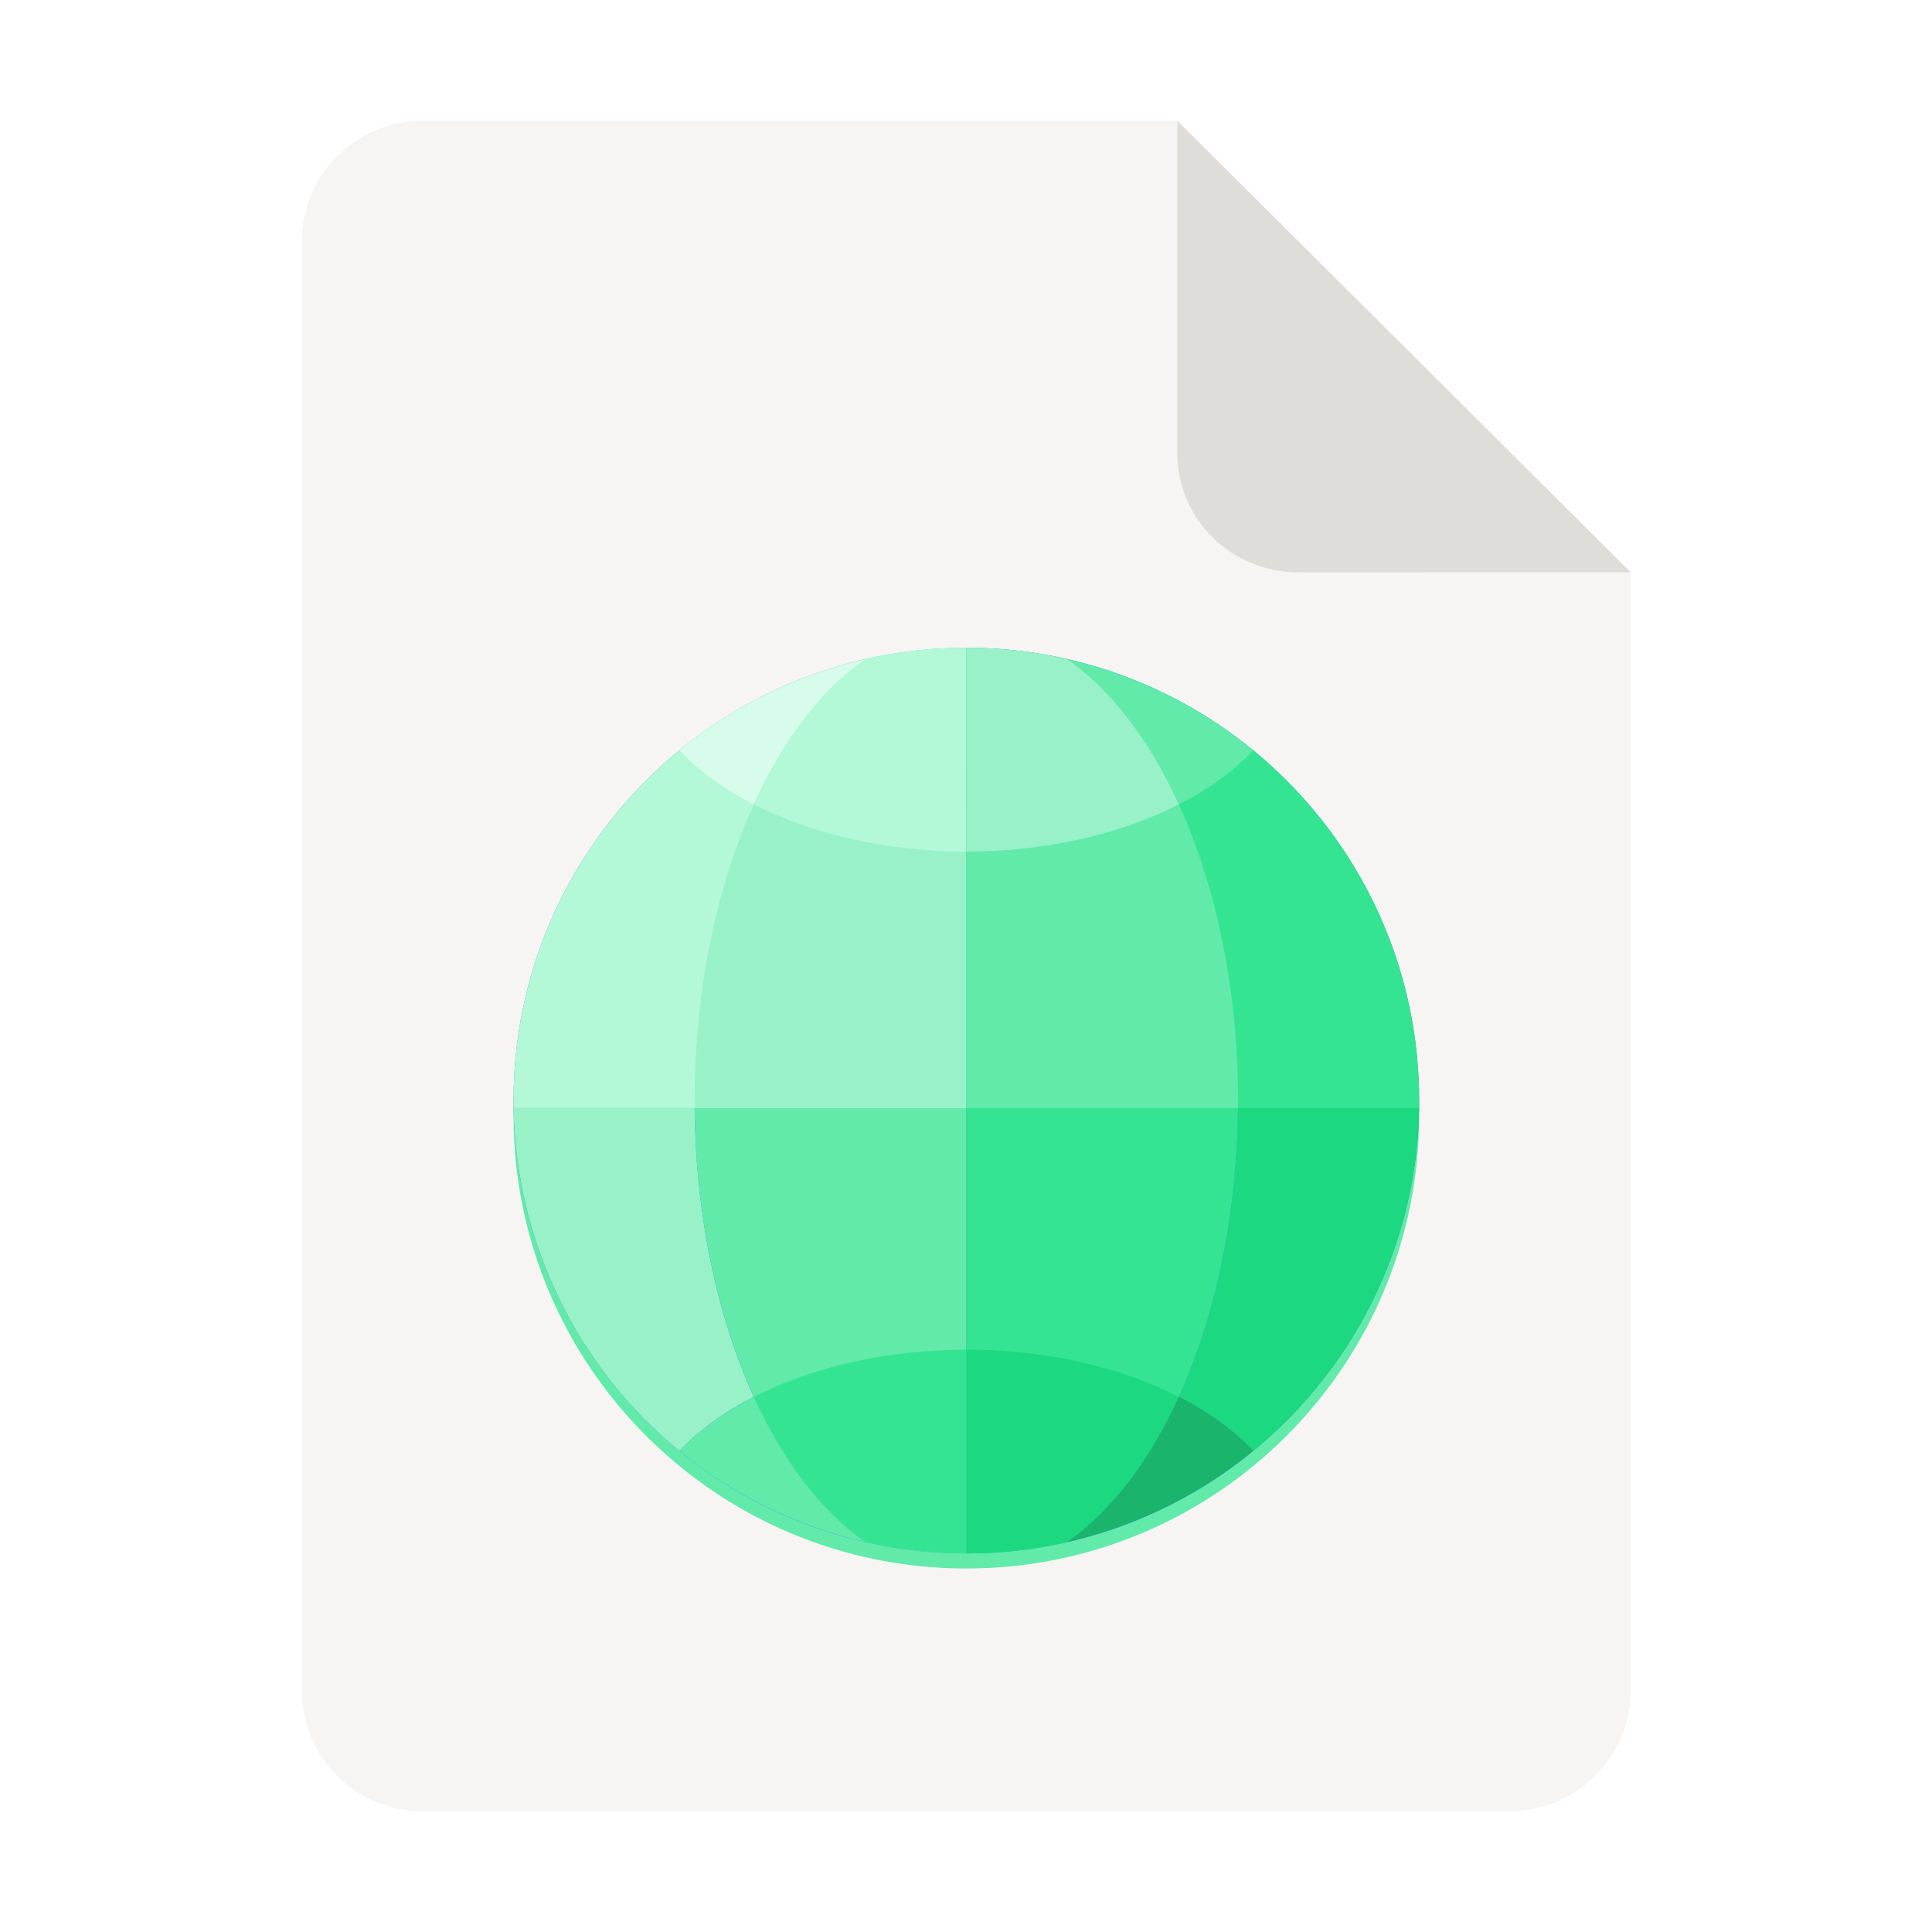
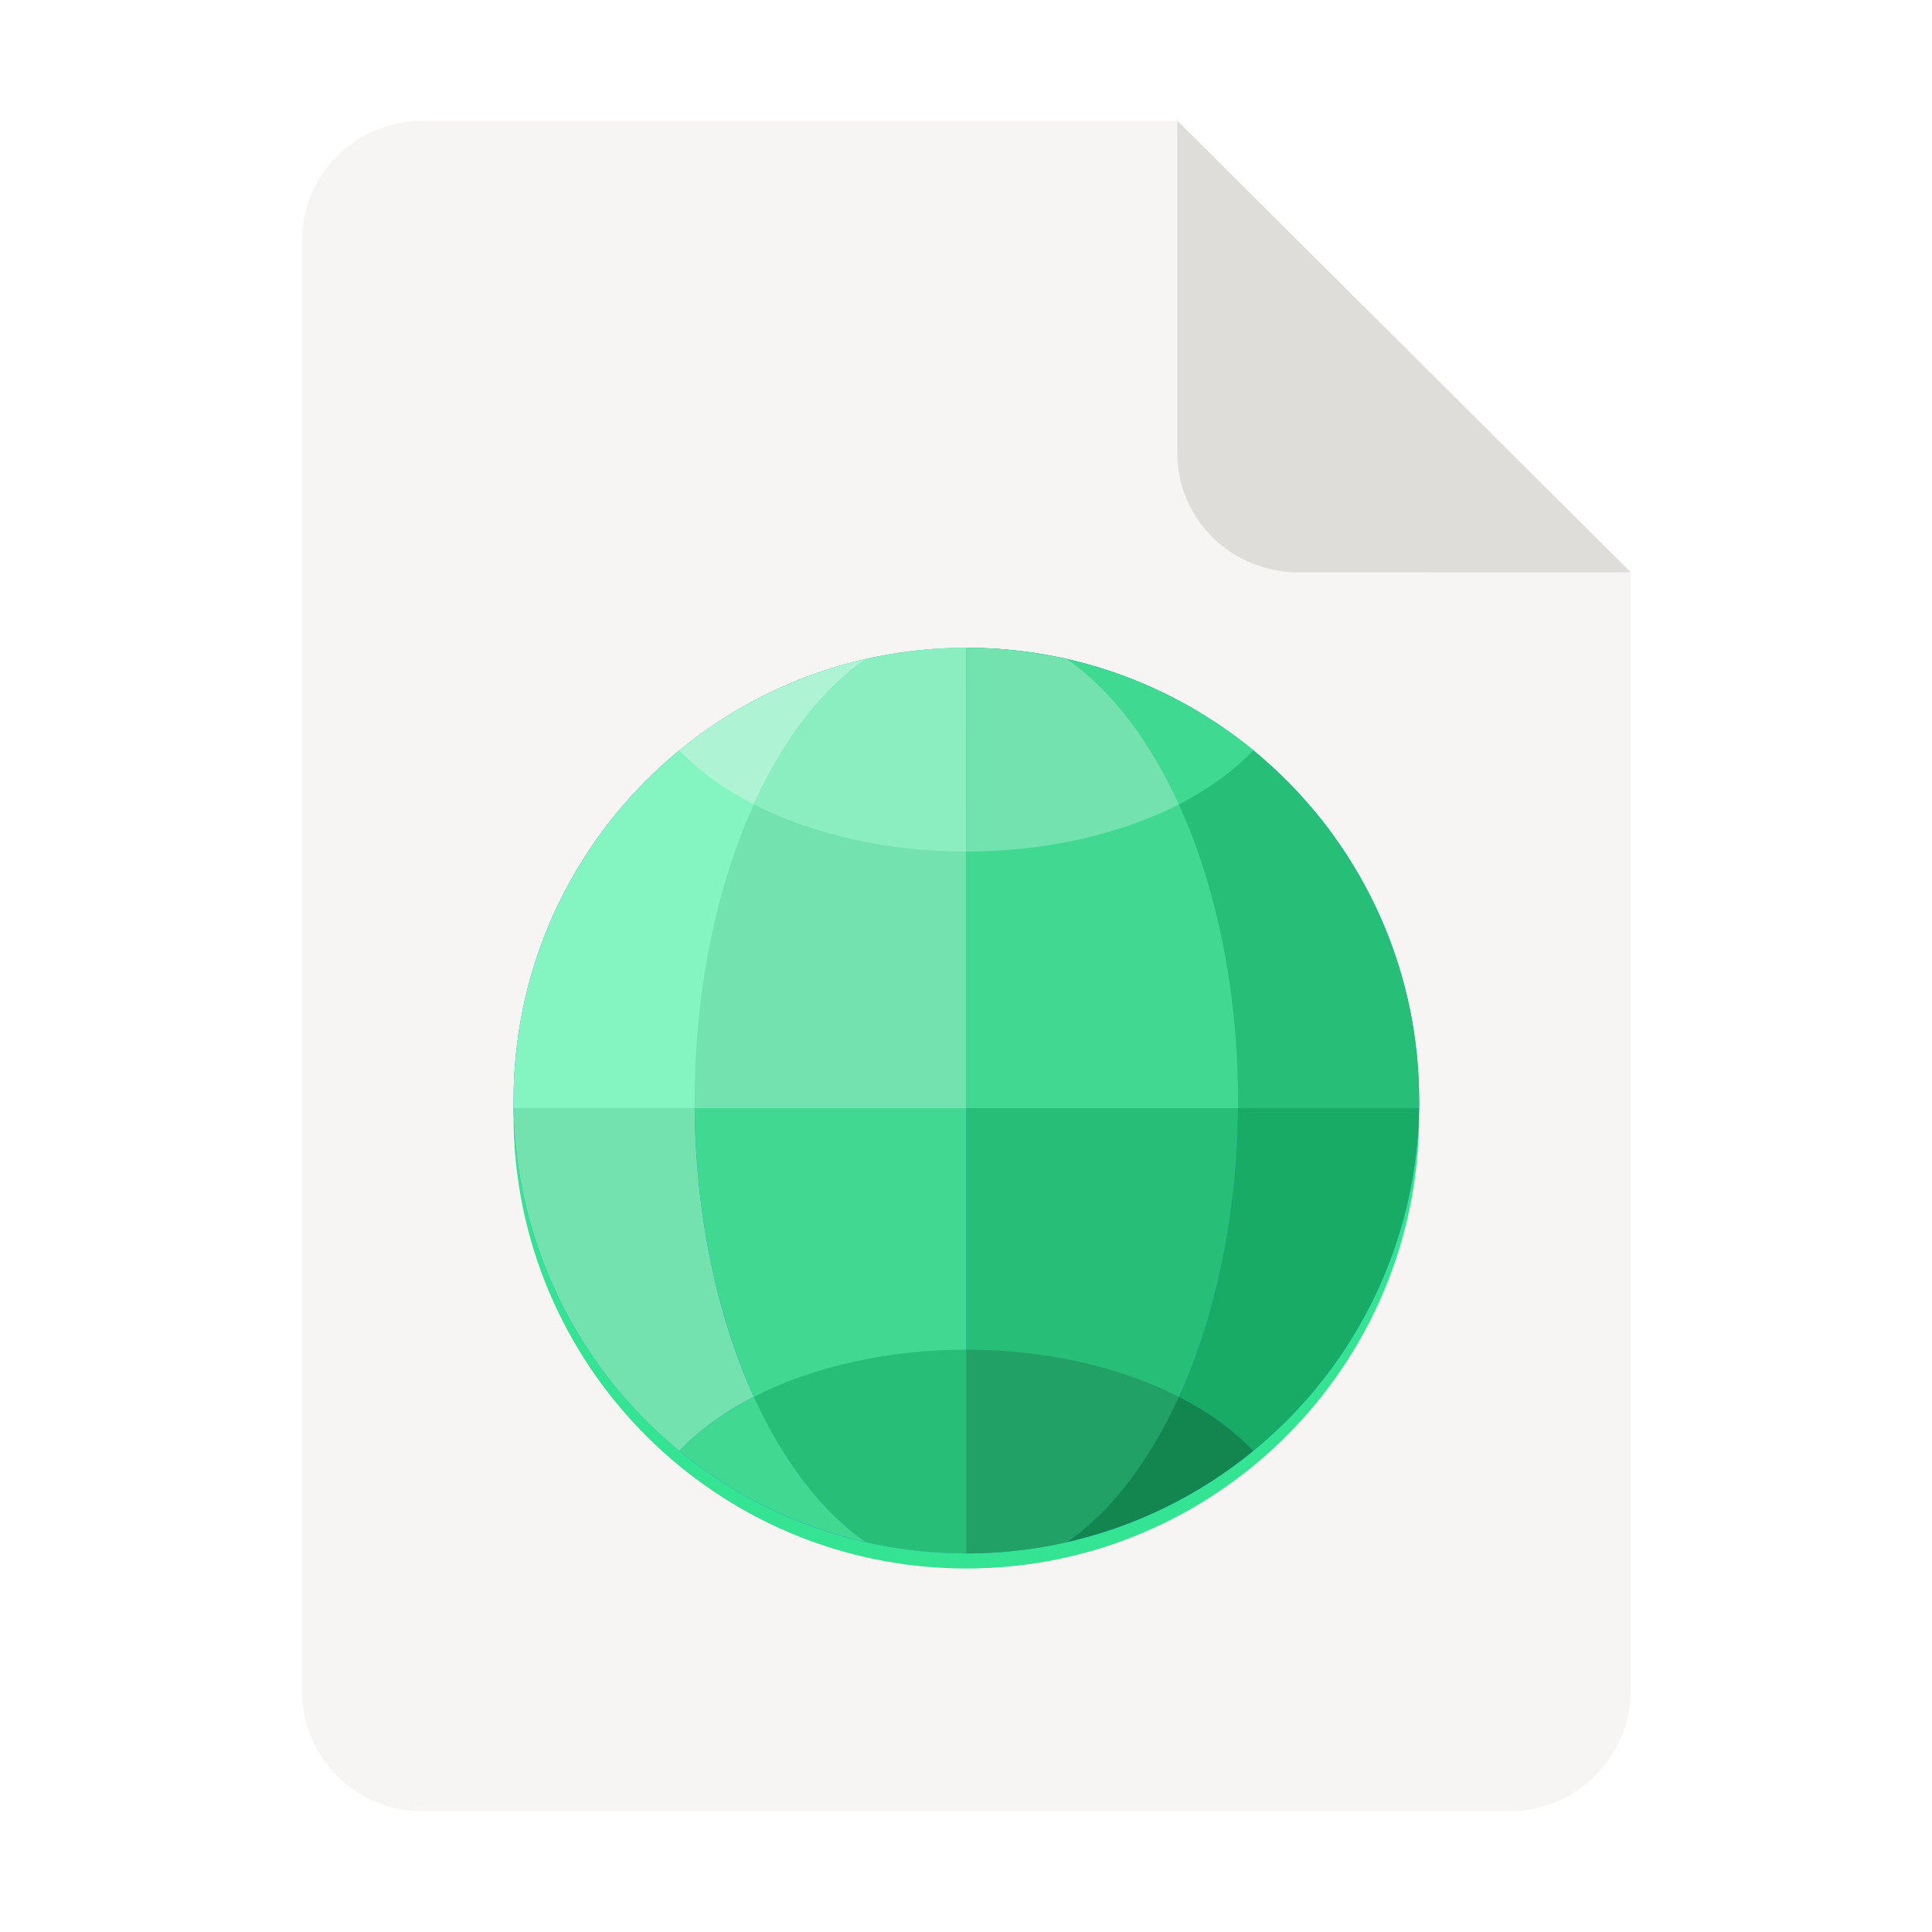
<svg xmlns="http://www.w3.org/2000/svg" height="128px" viewBox="0 0 128 128" width="128px" version="1.1" id="svg42">
  <defs id="defs46" />
  <path d="m 28 8 h 50 l 30.043 29.918 v 74.059 c 0 4.434 -3.609 8.023 -8.043 8.023 h -72 c -4.434 0 -8 -3.566 -8 -8 v -96 c 0 -4.434 3.566 -8 8 -8 z m 0 0" fill="#f6f5f4" id="path2" />
  <path d="m 78 8 v 22 c 0 4.434 3.609 7.922 8.043 7.922 l 22 -0.004 z m 0 0" fill="#deddda" id="path4" />
-   <path d="m 94.023 73.918 c 0 16.57 -13.434 30 -30 30 c -16.57 0 -30 -13.43 -30 -30 c 0 -16.566 13.43 -30 30 -30 c 16.566 0 30 13.434 30 30 z m 0 0" fill="#62a0ea" id="path6" style="fill:#62eaab;fill-opacity:1" />
+   <path d="m 94.023 73.918 c 0 16.57 -13.434 30 -30 30 c -16.57 0 -30 -13.43 -30 -30 c 0 -16.566 13.43 -30 30 -30 c 16.566 0 30 13.434 30 30 z m 0 0" fill="#62a0ea" id="path6" style="fill:#35e493;fill-opacity:1" />
  <path d="m 94.023 72.918 c 0 16.57 -13.434 30 -30 30 c -16.57 0 -30 -13.43 -30 -30 c 0 -16.566 13.43 -30 30 -30 c 16.566 0 30 13.434 30 30 z m 0 0" fill="#3584e4" id="path8" />
-   <path d="m 46.023 73.418 c 0.062 6.957 1.441 13.684 3.918 19.125 c -1.969 1.008 -3.641 2.223 -4.93 3.582 c -6.82 -5.586 -10.84 -13.891 -10.984 -22.707 z m 0 0" fill="#99c1f1" id="path10" style="fill:#99f1c8;fill-opacity:1" />
-   <path d="m 64.023 73.418 v 29.5 c -2.254 0 -4.496 -0.254 -6.691 -0.754 c -6.734 -4.719 -11.191 -16.051 -11.309 -28.746 z m 0 0" fill="#62a0ea" id="path12" style="fill:#62eaab;fill-opacity:1" />
-   <path d="m 64.023 89.418 v 13.5 c -2.254 0 -4.496 -0.254 -6.691 -0.754 c -2.898 -2.031 -5.445 -5.344 -7.391 -9.617 c 3.953 -2.023 8.938 -3.129 14.082 -3.129 z m 0 0" fill="#3584e4" id="path14" style="fill:#35e492;fill-opacity:1" />
-   <path d="m 49.941 92.543 c 1.945 4.273 4.492 7.59 7.391 9.621 c -4.516 -1.035 -8.734 -3.102 -12.32 -6.039 c 1.289 -1.359 2.961 -2.574 4.93 -3.582 z m 0 0" fill="#62a0ea" id="path16" style="fill:#62eaab;fill-opacity:1" />
-   <path d="m 82.02 73.418 c -0.062 6.961 -1.441 13.684 -3.918 19.129 c 1.973 1.008 3.641 2.219 4.93 3.578 c 6.82 -5.586 10.84 -13.891 10.988 -22.707 z m 0 0" fill="#1c71d8" id="path18" style="fill:#1cd880;fill-opacity:1" />
-   <path d="m 64.023 73.418 v 29.5 c 2.25 0 4.492 -0.254 6.688 -0.754 c 6.734 -4.719 11.195 -16.051 11.309 -28.746 z m 0 0" fill="#3584e4" id="path20" style="fill:#35e492;fill-opacity:1" />
-   <path d="m 64.023 89.418 v 13.5 c 2.25 0 4.492 -0.254 6.688 -0.754 c 2.898 -2.031 5.445 -5.344 7.391 -9.617 c -3.953 -2.023 -8.934 -3.129 -14.078 -3.129 z m 0 0" fill="#1c71d8" id="path22" style="fill:#1cd880;fill-opacity:1" />
-   <path d="m 78.102 92.543 c -1.945 4.273 -4.492 7.59 -7.391 9.621 c 4.52 -1.035 8.734 -3.102 12.32 -6.039 c -1.289 -1.359 -2.957 -2.574 -4.93 -3.582 z m 0 0" fill="#1a5fb4" id="path24" style="fill:#1ab46c;fill-opacity:1" />
-   <path d="m 64.023 42.918 c -16.57 0 -30 13.434 -30 30 c 0 0.168 0 0.336 0.004 0.5 h 29.996 z m 0 0" fill="#b3d3f9" id="path26" style="fill:#b3f9d8;fill-opacity:1" />
-   <path d="m 57.336 43.676 c -4.52 1.031 -8.738 3.098 -12.324 6.035 c 1.289 1.363 2.961 2.574 4.93 3.582 c 1.945 -4.273 4.496 -7.59 7.395 -9.617 z m 0 0" fill="#d7e8fc" id="path28" style="fill:#d7fceb;fill-opacity:1" />
-   <path d="m 64.023 42.918 c -2.25 0 -4.496 0.254 -6.688 0.758 c -6.832 4.781 -11.312 16.363 -11.312 29.242 v 0.5 h 18 z m 0 0" fill="#99c1f1" id="path30" style="fill:#99f1c8;fill-opacity:1" />
-   <path d="m 64.023 42.918 c -2.25 0 -4.496 0.254 -6.688 0.758 c -2.898 2.027 -5.445 5.344 -7.391 9.617 c 3.953 2.02 8.934 3.125 14.078 3.125 z m 0 0" fill="#b3d3f9" id="path32" style="fill:#b3f9d8;fill-opacity:1" />
-   <path d="m 64.023 42.918 c 16.566 0 30 13.434 30 30 c 0 0.168 -0.004 0.336 -0.004 0.5 h -29.996 z m 0 0" fill="#3584e4" id="path34" style="fill:#35e492;fill-opacity:1" />
-   <path d="m 70.707 43.676 c 4.52 1.031 8.738 3.098 12.328 6.035 c -1.293 1.363 -2.961 2.574 -4.934 3.582 c -1.945 -4.273 -4.492 -7.59 -7.395 -9.617 z m 0 0" fill="#62a0ea" id="path36" style="fill:#62eaab;fill-opacity:1" />
-   <path d="m 64.023 42.918 c 2.25 0 4.492 0.254 6.684 0.758 c 6.836 4.781 11.316 16.363 11.316 29.242 c 0 0.168 0 0.336 -0.004 0.5 h -17.996 z m 0 0" fill="#62a0ea" id="path38" style="fill:#62eaab;fill-opacity:1" />
-   <path d="m 64.023 42.918 c 2.25 0 4.492 0.254 6.684 0.758 c 2.902 2.027 5.449 5.344 7.395 9.617 c -3.953 2.02 -8.934 3.125 -14.078 3.125 z m 0 0" fill="#99c1f1" id="path40" style="fill:#99f1c8;fill-opacity:1" />
+   <path d="m 46.023 73.418 c 0.062 6.957 1.441 13.684 3.918 19.125 c -1.969 1.008 -3.641 2.223 -4.93 3.582 c -6.82 -5.586 -10.84 -13.891 -10.984 -22.707 z m 0 0" fill="#99c1f1" id="path10" style="fill:#74e2ae;fill-opacity:1" />
+   <path d="m 64.023 73.418 v 29.5 c -2.254 0 -4.496 -0.254 -6.691 -0.754 c -6.734 -4.719 -11.191 -16.051 -11.309 -28.746 z m 0 0" fill="#62a0ea" id="path12" style="fill:#41d892;fill-opacity:1" />
+   <path d="m 64.023 89.418 v 13.5 c -2.254 0 -4.496 -0.254 -6.691 -0.754 c -2.898 -2.031 -5.445 -5.344 -7.391 -9.617 c 3.953 -2.023 8.938 -3.129 14.082 -3.129 z m 0 0" fill="#3584e4" id="path14" style="fill:#27be77;fill-opacity:1" />
+   <path d="m 49.941 92.543 c 1.945 4.273 4.492 7.59 7.391 9.621 c -4.516 -1.035 -8.734 -3.102 -12.32 -6.039 c 1.289 -1.359 2.961 -2.574 4.93 -3.582 z m 0 0" fill="#62a0ea" id="path16" style="fill:#41d892;fill-opacity:1" />
+   <path d="m 82.02 73.418 c -0.062 6.961 -1.441 13.684 -3.918 19.129 c 1.973 1.008 3.641 2.219 4.93 3.578 c 6.82 -5.586 10.84 -13.891 10.988 -22.707 z m 0 0" fill="#1c71d8" id="path18" style="fill:#17ab66;fill-opacity:1" />
+   <path d="m 64.023 73.418 v 29.5 c 2.25 0 4.492 -0.254 6.688 -0.754 c 6.734 -4.719 11.195 -16.051 11.309 -28.746 z m 0 0" fill="#3584e4" id="path20" style="fill:#27be77;fill-opacity:1" />
+   <path d="m 64.023 89.418 v 13.5 c 2.25 0 4.492 -0.254 6.688 -0.754 c 2.898 -2.031 5.445 -5.344 7.391 -9.617 c -3.953 -2.023 -8.934 -3.129 -14.078 -3.129 z m 0 0" fill="#1c71d8" id="path22" style="fill:#21a165;fill-opacity:1" />
+   <path d="m 78.102 92.543 c -1.945 4.273 -4.492 7.59 -7.391 9.621 c 4.52 -1.035 8.734 -3.102 12.32 -6.039 c -1.289 -1.359 -2.957 -2.574 -4.93 -3.582 z m 0 0" fill="#1a5fb4" id="path24" style="fill:#138650;fill-opacity:1" />
+   <path d="m 64.023 42.918 c -16.57 0 -30 13.434 -30 30 c 0 0.168 0 0.336 0.004 0.5 h 29.996 z m 0 0" fill="#b3d3f9" id="path26" style="fill:#84f5c0;fill-opacity:1" />
+   <path d="m 57.336 43.676 c -4.52 1.031 -8.738 3.098 -12.324 6.035 c 1.289 1.363 2.961 2.574 4.93 3.582 c 1.945 -4.273 4.496 -7.59 7.395 -9.617 z m 0 0" fill="#d7e8fc" id="path28" style="fill:#aef4d4;fill-opacity:1" />
+   <path d="m 64.023 42.918 c -2.25 0 -4.496 0.254 -6.688 0.758 c -6.832 4.781 -11.312 16.363 -11.312 29.242 v 0.5 h 18 z m 0 0" fill="#99c1f1" id="path30" style="fill:#74e2ae;fill-opacity:1" />
+   <path d="m 64.023 42.918 c -2.25 0 -4.496 0.254 -6.688 0.758 c -2.898 2.027 -5.445 5.344 -7.391 9.617 c 3.953 2.02 8.934 3.125 14.078 3.125 z m 0 0" fill="#b3d3f9" id="path32" style="fill:#8beec0;fill-opacity:1" />
+   <path d="m 64.023 42.918 c 16.566 0 30 13.434 30 30 c 0 0.168 -0.004 0.336 -0.004 0.5 h -29.996 z m 0 0" fill="#3584e4" id="path34" style="fill:#27be77;fill-opacity:1" />
+   <path d="m 70.707 43.676 c 4.52 1.031 8.738 3.098 12.328 6.035 c -1.293 1.363 -2.961 2.574 -4.934 3.582 c -1.945 -4.273 -4.492 -7.59 -7.395 -9.617 z m 0 0" fill="#62a0ea" id="path36" style="fill:#3fd991;fill-opacity:1" />
+   <path d="m 64.023 42.918 c 2.25 0 4.492 0.254 6.684 0.758 c 6.836 4.781 11.316 16.363 11.316 29.242 c 0 0.168 0 0.336 -0.004 0.5 h -17.996 z m 0 0" fill="#62a0ea" id="path38" style="fill:#41d892;fill-opacity:1" />
+   <path d="m 64.023 42.918 c 2.25 0 4.492 0.254 6.684 0.758 c 2.902 2.027 5.449 5.344 7.395 9.617 c -3.953 2.02 -8.934 3.125 -14.078 3.125 z m 0 0" fill="#99c1f1" id="path40" style="fill:#74e2ae;fill-opacity:1" />
</svg>
